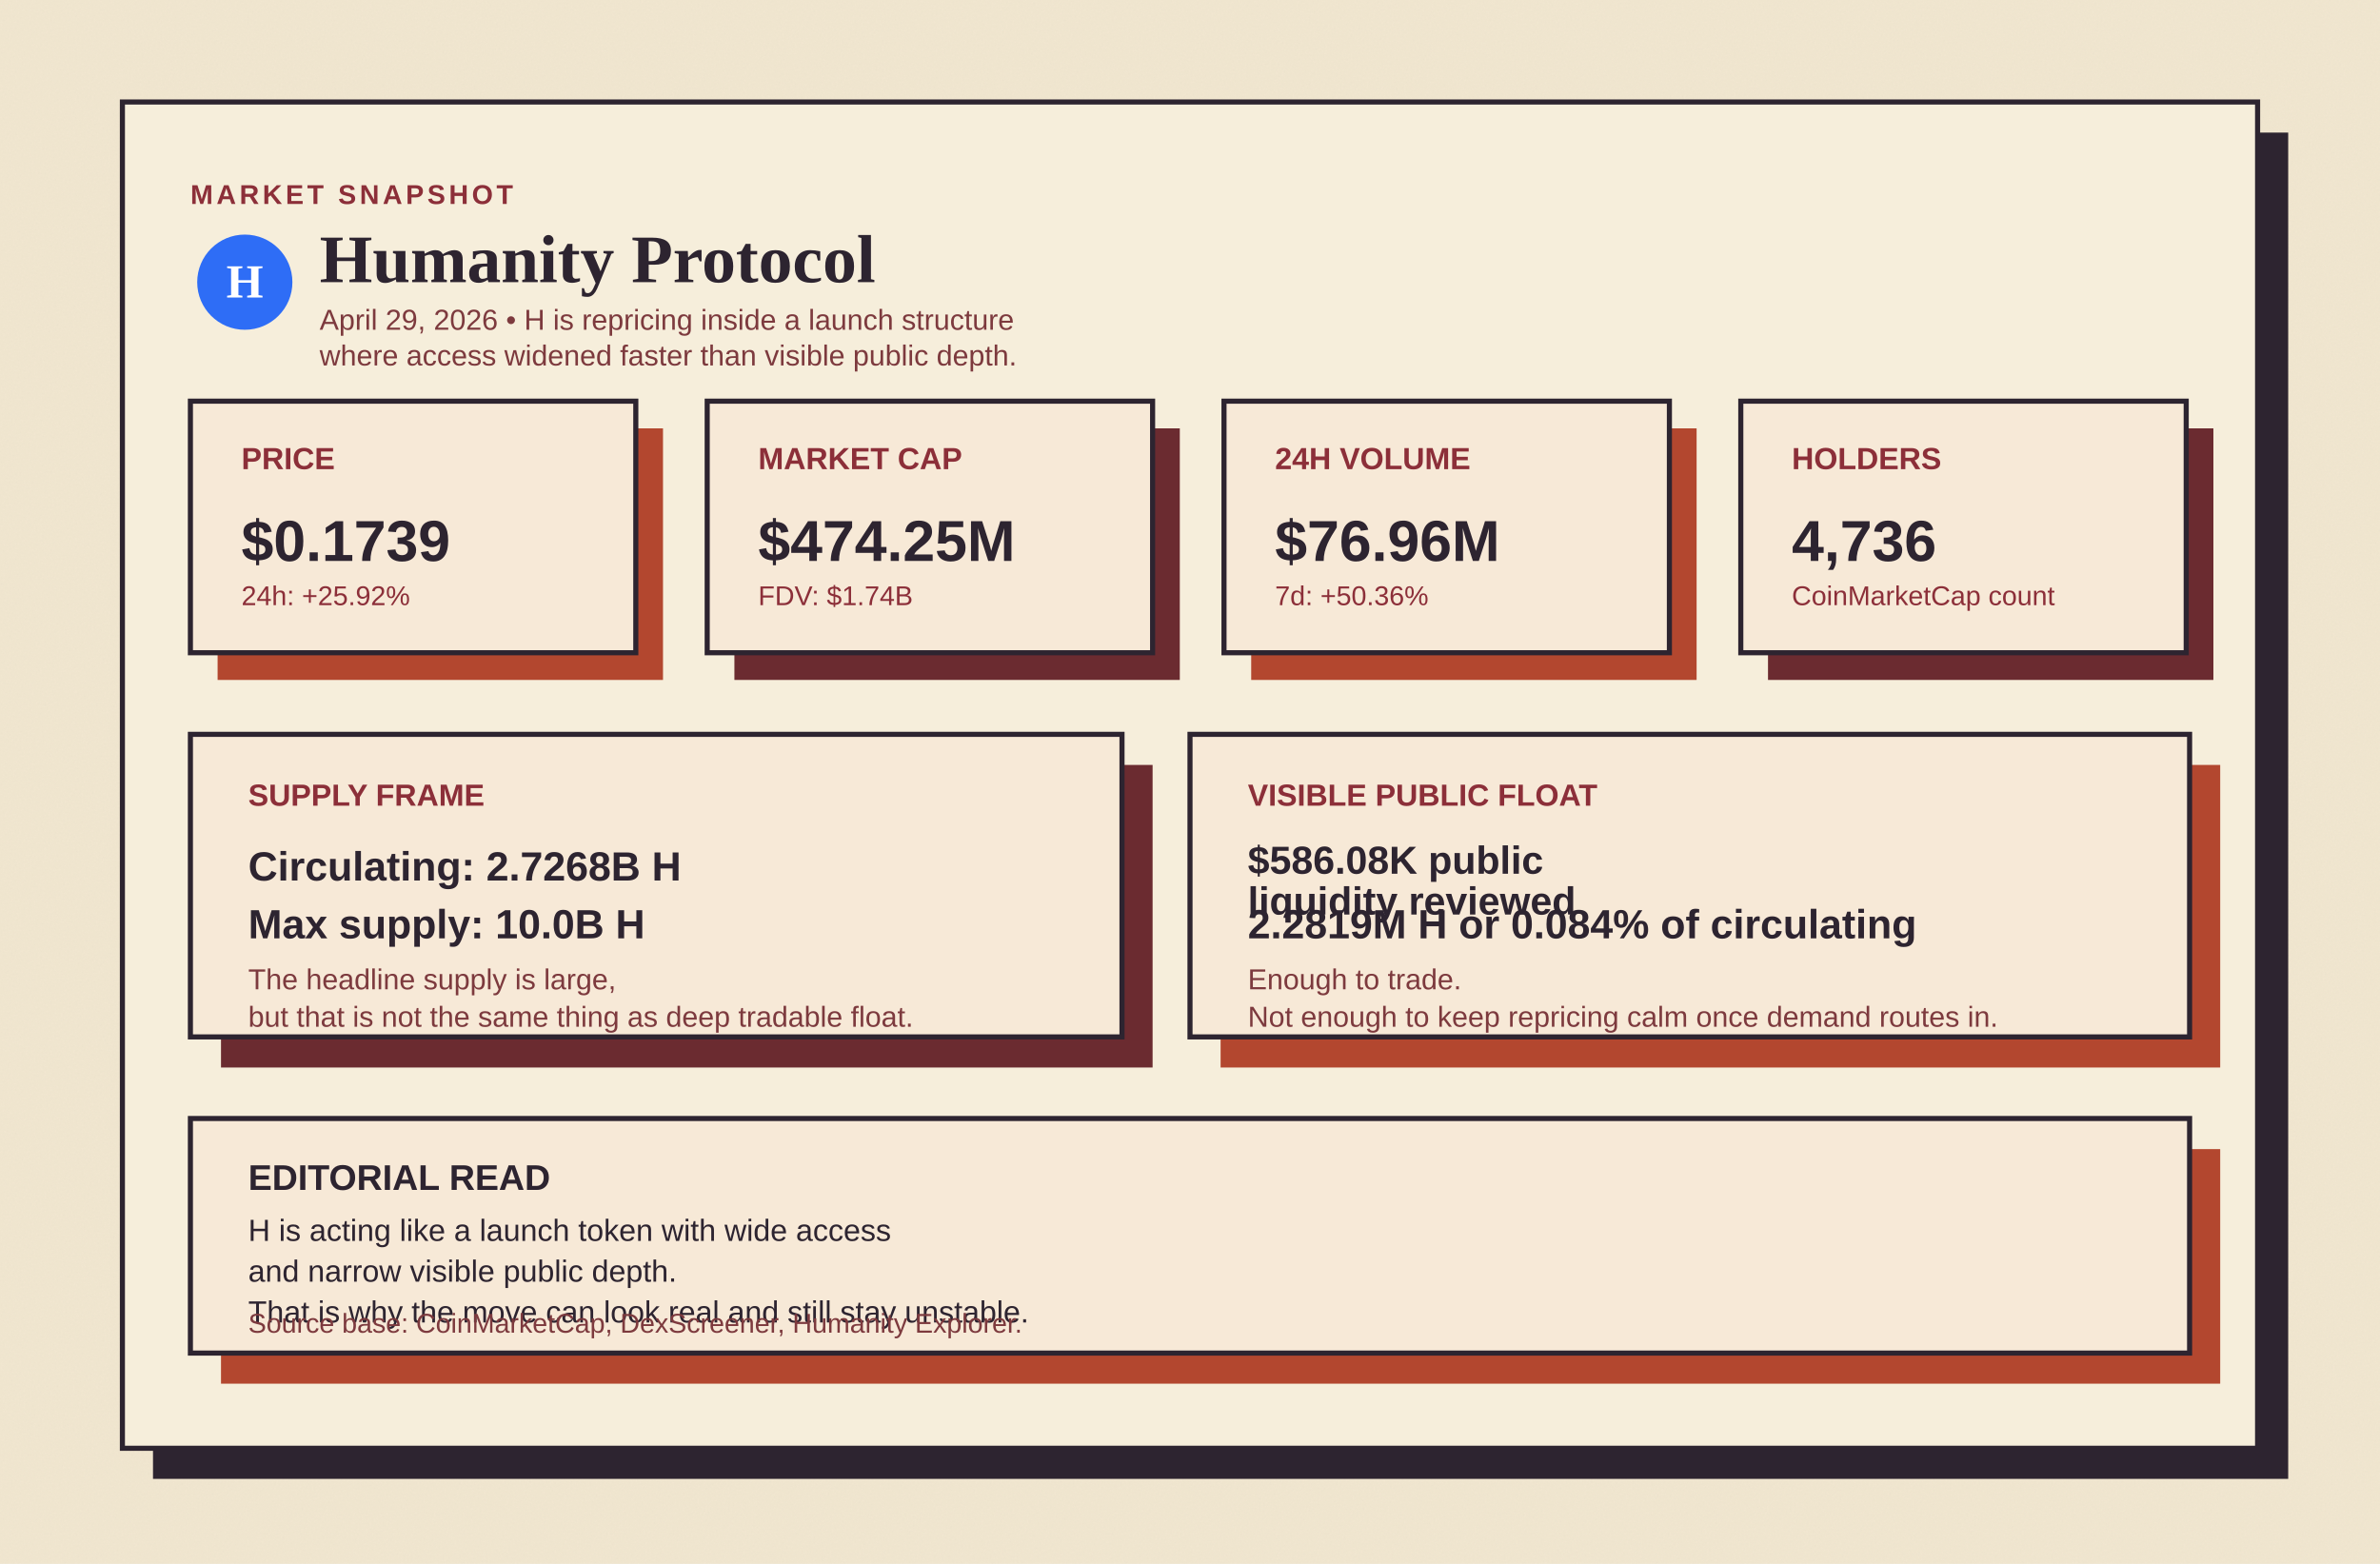
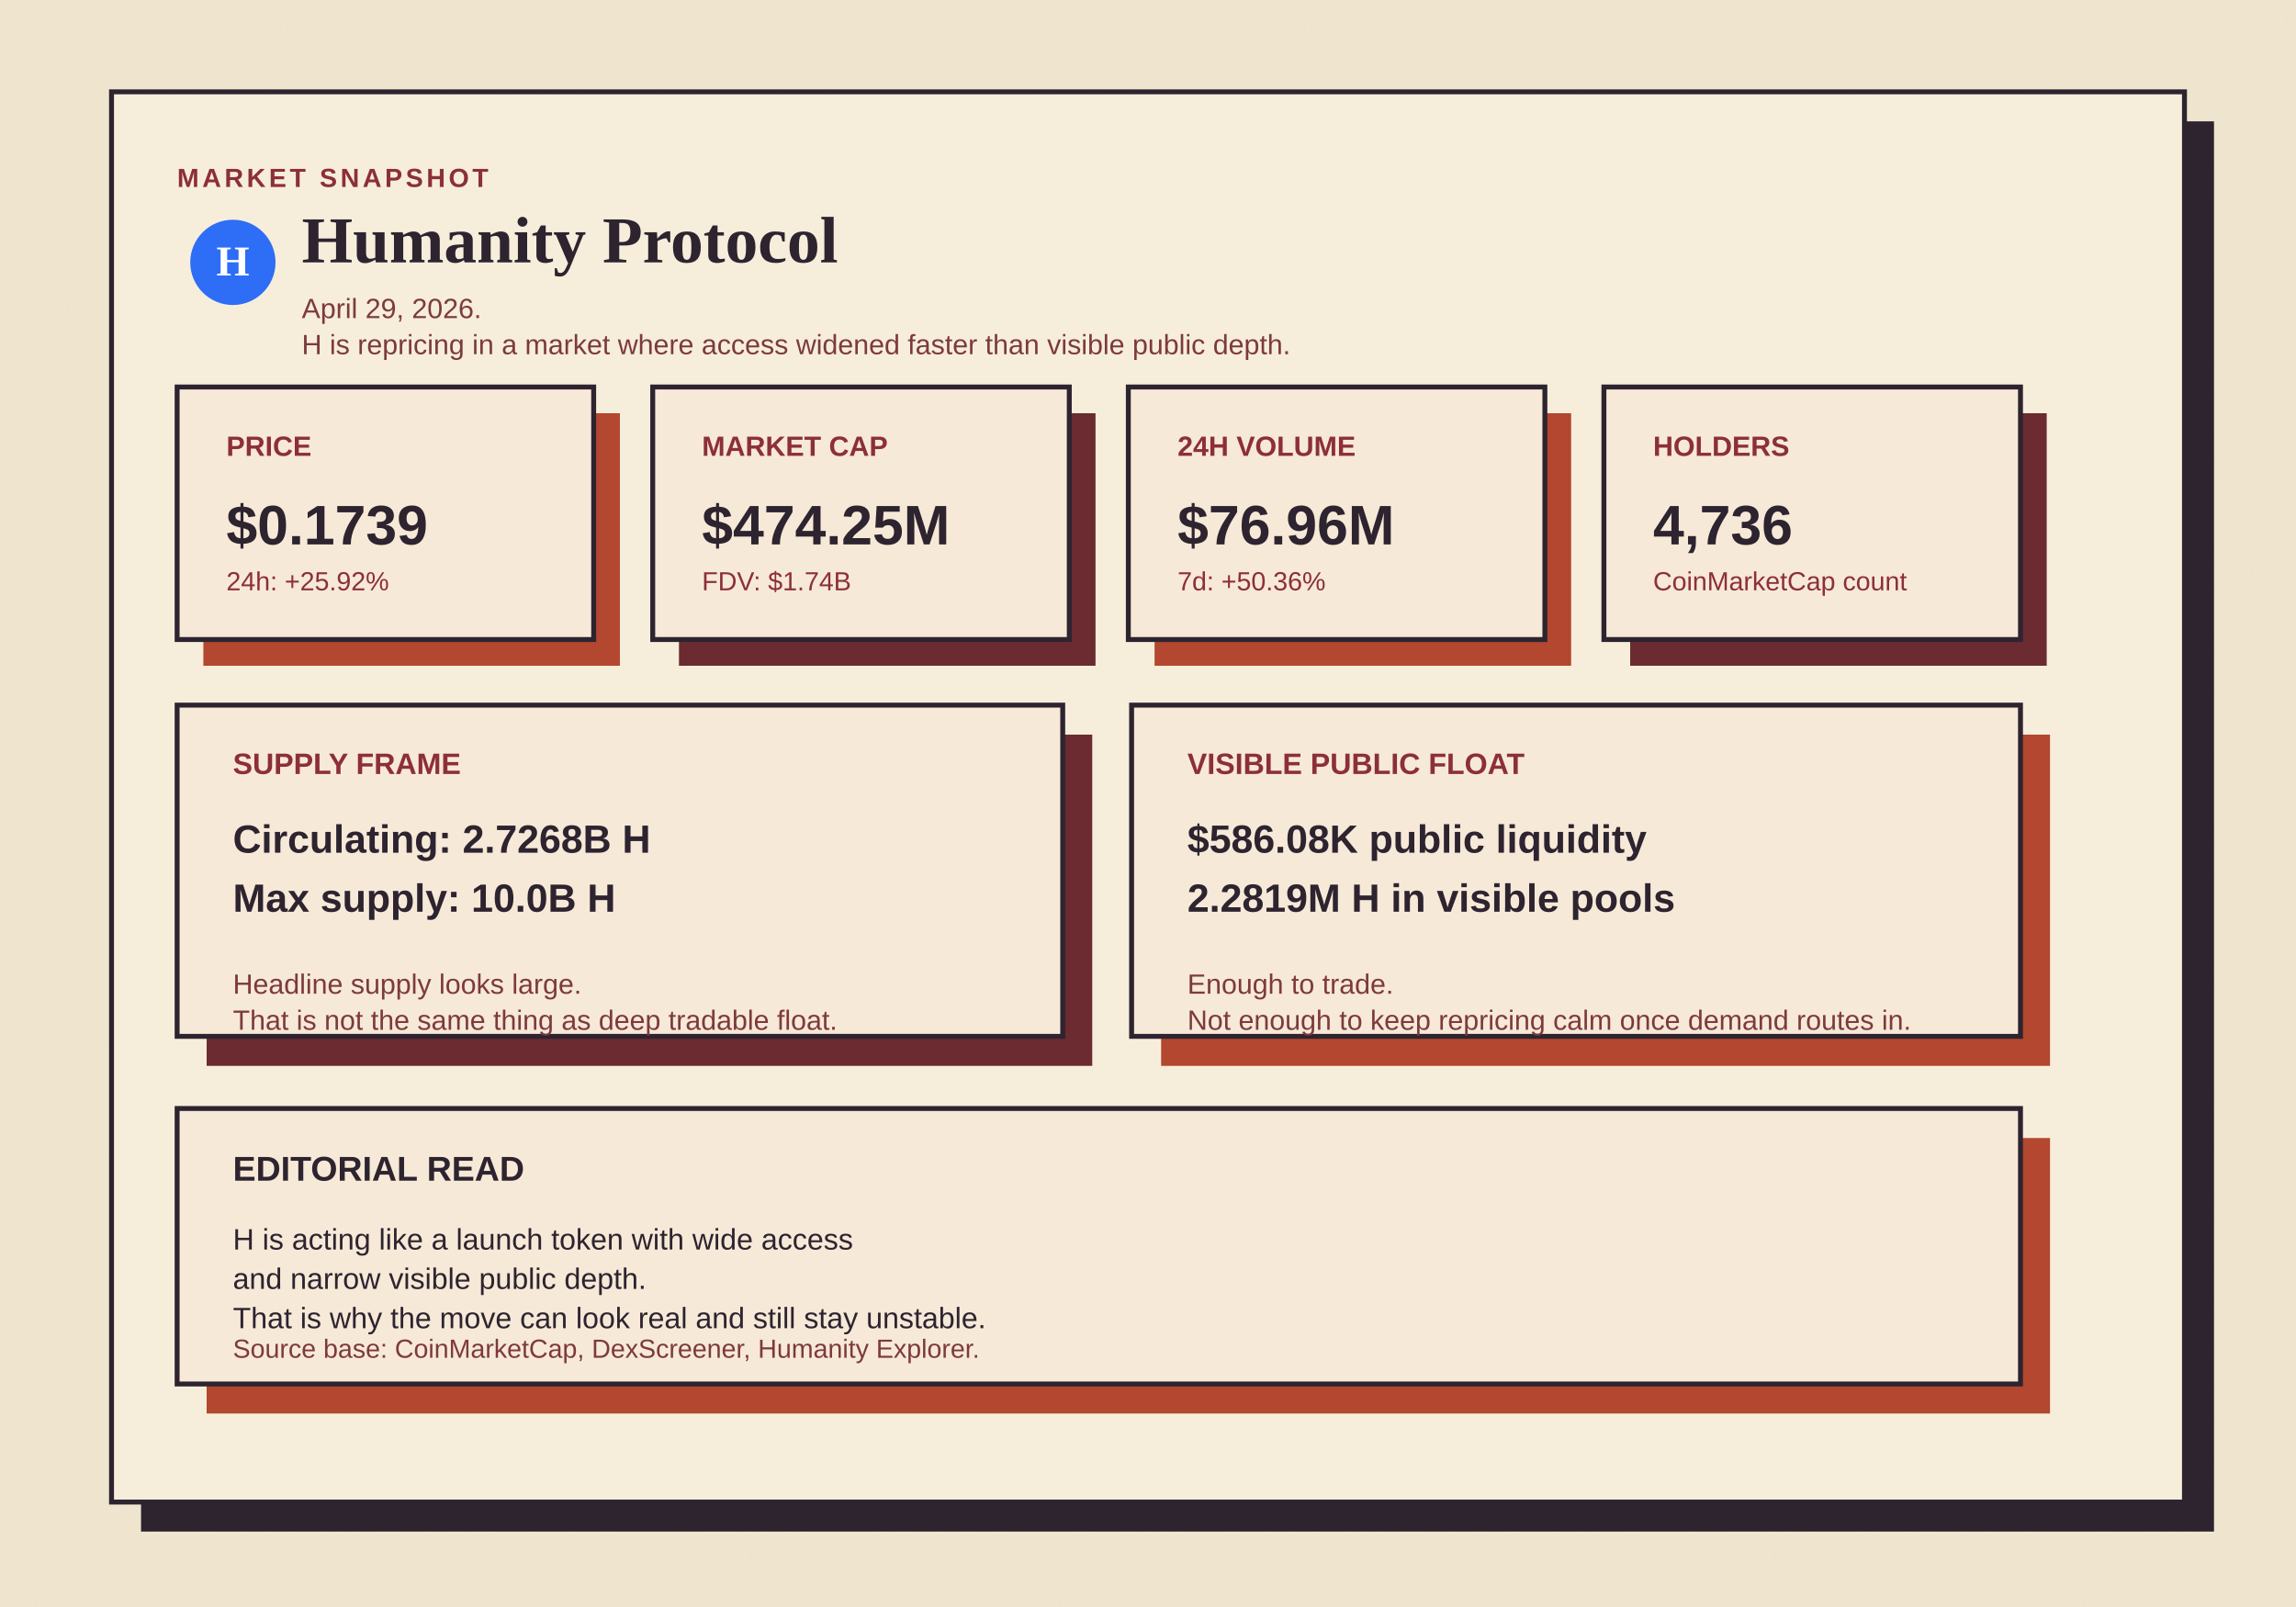
- <svg xmlns="http://www.w3.org/2000/svg" width="1400" height="920" viewBox="0 0 1400 920" fill="none" role="img" aria-labelledby="title desc">
+ <svg xmlns="http://www.w3.org/2000/svg" width="1400" height="980" viewBox="0 0 1400 980" fill="none" role="img" aria-labelledby="title desc">
  <defs>
    <filter id="grain" x="-20%" y="-20%" width="140%" height="140%">
      <feTurbulence type="fractalNoise" baseFrequency="0.82" numOctaves="2" stitchTiles="stitch" result="noise" />
      <feColorMatrix in="noise" type="saturate" values="0" />
      <feComponentTransfer>
        <feFuncA type="table" tableValues="0 0.05" />
      </feComponentTransfer>
    </filter>
  </defs>
-   <rect width="1400" height="920" fill="#F1E6CF" />
-   <rect width="1400" height="920" fill="#F1E6CF" filter="url(#grain)" />
-   <rect x="72" y="60" width="1256" height="792" fill="#F6EEDB" />
-   <rect x="90" y="78" width="1256" height="792" fill="#2D2430" />
-   <rect x="72" y="60" width="1256" height="792" fill="#F6EEDB" stroke="#2D2430" stroke-width="3" />
-   <text x="112" y="120" fill="#8C2F39" font-family="Arial, Helvetica, sans-serif" font-size="16" font-weight="700" letter-spacing="2">MARKET SNAPSHOT</text>
-   <circle cx="144" cy="166" r="28" fill="#2E6DF6" />
-   <text x="144" y="175" text-anchor="middle" fill="#FFFFFF" font-family="Georgia, 'Times New Roman', serif" font-size="28" font-weight="700">H</text>
-   <text x="188" y="166" fill="#2D2430" font-family="Georgia, 'Times New Roman', serif" font-size="40" font-weight="700">Humanity Protocol</text>
-   <text x="188" y="194" fill="#7D3A3E" font-family="Arial, Helvetica, sans-serif" font-size="17">
-     <tspan x="188" dy="0">April 29, 2026 • H is repricing inside a launch structure</tspan>
-     <tspan x="188" dy="21">where access widened faster than visible public depth.</tspan>
+   <rect width="1400" height="980" fill="#F1E6CF" />
+   <rect width="1400" height="980" fill="#F1E6CF" filter="url(#grain)" />
+   <rect x="68" y="56" width="1264" height="860" fill="#F6EEDB" />
+   <rect x="86" y="74" width="1264" height="860" fill="#2D2430" />
+   <rect x="68" y="56" width="1264" height="860" fill="#F6EEDB" stroke="#2D2430" stroke-width="3" />
+   <text x="108" y="114" fill="#8C2F39" font-family="Arial, Helvetica, sans-serif" font-size="16" font-weight="700" letter-spacing="2">MARKET SNAPSHOT</text>
+   <circle cx="142" cy="160" r="26" fill="#2E6DF6" />
+   <text x="142" y="168" text-anchor="middle" fill="#FFFFFF" font-family="Georgia, 'Times New Roman', serif" font-size="26" font-weight="700">H</text>
+   <text x="184" y="160" fill="#2D2430" font-family="Georgia, 'Times New Roman', serif" font-size="40" font-weight="700">Humanity Protocol</text>
+   <text x="184" y="194" fill="#7D3A3E" font-family="Arial, Helvetica, sans-serif" font-size="17">
+     <tspan x="184" dy="0">April 29, 2026.</tspan>
+     <tspan x="184" dy="22">H is repricing in a market where access widened faster than visible public depth.</tspan>
  </text>
-   <rect x="112" y="236" width="262" height="148" fill="#E7A0A4" />
-   <rect x="128" y="252" width="262" height="148" fill="#B3472F" />
-   <rect x="112" y="236" width="262" height="148" fill="#F7E9D7" stroke="#2D2430" stroke-width="3" />
-   <text x="142" y="276" fill="#8C2F39" font-family="Arial, Helvetica, sans-serif" font-size="18" font-weight="700">PRICE</text>
-   <text x="142" y="330" fill="#2D2430" font-family="Arial, Helvetica, sans-serif" font-size="34" font-weight="700">$0.1739</text>
-   <text x="142" y="356" fill="#8C2F39" font-family="Arial, Helvetica, sans-serif" font-size="16">24h: +25.92%</text>
-   <rect x="416" y="236" width="262" height="148" fill="#D98858" />
-   <rect x="432" y="252" width="262" height="148" fill="#6B2B30" />
-   <rect x="416" y="236" width="262" height="148" fill="#F7E9D7" stroke="#2D2430" stroke-width="3" />
-   <text x="446" y="276" fill="#8C2F39" font-family="Arial, Helvetica, sans-serif" font-size="18" font-weight="700">MARKET CAP</text>
-   <text x="446" y="330" fill="#2D2430" font-family="Arial, Helvetica, sans-serif" font-size="34" font-weight="700">$474.25M</text>
-   <text x="446" y="356" fill="#8C2F39" font-family="Arial, Helvetica, sans-serif" font-size="16">FDV: $1.74B</text>
-   <rect x="720" y="236" width="262" height="148" fill="#E7A0A4" />
-   <rect x="736" y="252" width="262" height="148" fill="#B3472F" />
-   <rect x="720" y="236" width="262" height="148" fill="#F7E9D7" stroke="#2D2430" stroke-width="3" />
-   <text x="750" y="276" fill="#8C2F39" font-family="Arial, Helvetica, sans-serif" font-size="18" font-weight="700">24H VOLUME</text>
-   <text x="750" y="330" fill="#2D2430" font-family="Arial, Helvetica, sans-serif" font-size="34" font-weight="700">$76.96M</text>
-   <text x="750" y="356" fill="#8C2F39" font-family="Arial, Helvetica, sans-serif" font-size="16">7d: +50.36%</text>
-   <rect x="1024" y="236" width="262" height="148" fill="#D98858" />
-   <rect x="1040" y="252" width="262" height="148" fill="#6B2B30" />
-   <rect x="1024" y="236" width="262" height="148" fill="#F7E9D7" stroke="#2D2430" stroke-width="3" />
-   <text x="1054" y="276" fill="#8C2F39" font-family="Arial, Helvetica, sans-serif" font-size="18" font-weight="700">HOLDERS</text>
-   <text x="1054" y="330" fill="#2D2430" font-family="Arial, Helvetica, sans-serif" font-size="34" font-weight="700">4,736</text>
-   <text x="1054" y="356" fill="#8C2F39" font-family="Arial, Helvetica, sans-serif" font-size="16">CoinMarketCap count</text>
-   <rect x="112" y="432" width="548" height="178" fill="#D98858" />
-   <rect x="130" y="450" width="548" height="178" fill="#6B2B30" />
-   <rect x="112" y="432" width="548" height="178" fill="#F7E9D7" stroke="#2D2430" stroke-width="3" />
-   <text x="146" y="474" fill="#8C2F39" font-family="Arial, Helvetica, sans-serif" font-size="18" font-weight="700">SUPPLY FRAME</text>
-   <text x="146" y="518" fill="#2D2430" font-family="Arial, Helvetica, sans-serif" font-size="24" font-weight="700">Circulating: 2.7268B H</text>
-   <text x="146" y="552" fill="#2D2430" font-family="Arial, Helvetica, sans-serif" font-size="24" font-weight="700">Max supply: 10.0B H</text>
-   <text x="146" y="582" fill="#7D3A3E" font-family="Arial, Helvetica, sans-serif" font-size="17">
-     <tspan x="146" dy="0">The headline supply is large,</tspan>
-     <tspan x="146" dy="22">but that is not the same thing as deep tradable float.</tspan>
+   <rect x="108" y="236" width="254" height="154" fill="#E7A0A4" />
+   <rect x="124" y="252" width="254" height="154" fill="#B3472F" />
+   <rect x="108" y="236" width="254" height="154" fill="#F7E9D7" stroke="#2D2430" stroke-width="3" />
+   <text x="138" y="278" fill="#8C2F39" font-family="Arial, Helvetica, sans-serif" font-size="17" font-weight="700">PRICE</text>
+   <text x="138" y="332" fill="#2D2430" font-family="Arial, Helvetica, sans-serif" font-size="34" font-weight="700">$0.1739</text>
+   <text x="138" y="360" fill="#8C2F39" font-family="Arial, Helvetica, sans-serif" font-size="16">24h: +25.92%</text>
+   <rect x="398" y="236" width="254" height="154" fill="#D98858" />
+   <rect x="414" y="252" width="254" height="154" fill="#6B2B30" />
+   <rect x="398" y="236" width="254" height="154" fill="#F7E9D7" stroke="#2D2430" stroke-width="3" />
+   <text x="428" y="278" fill="#8C2F39" font-family="Arial, Helvetica, sans-serif" font-size="17" font-weight="700">MARKET CAP</text>
+   <text x="428" y="332" fill="#2D2430" font-family="Arial, Helvetica, sans-serif" font-size="34" font-weight="700">$474.25M</text>
+   <text x="428" y="360" fill="#8C2F39" font-family="Arial, Helvetica, sans-serif" font-size="16">FDV: $1.74B</text>
+   <rect x="688" y="236" width="254" height="154" fill="#E7A0A4" />
+   <rect x="704" y="252" width="254" height="154" fill="#B3472F" />
+   <rect x="688" y="236" width="254" height="154" fill="#F7E9D7" stroke="#2D2430" stroke-width="3" />
+   <text x="718" y="278" fill="#8C2F39" font-family="Arial, Helvetica, sans-serif" font-size="17" font-weight="700">24H VOLUME</text>
+   <text x="718" y="332" fill="#2D2430" font-family="Arial, Helvetica, sans-serif" font-size="34" font-weight="700">$76.96M</text>
+   <text x="718" y="360" fill="#8C2F39" font-family="Arial, Helvetica, sans-serif" font-size="16">7d: +50.36%</text>
+   <rect x="978" y="236" width="254" height="154" fill="#D98858" />
+   <rect x="994" y="252" width="254" height="154" fill="#6B2B30" />
+   <rect x="978" y="236" width="254" height="154" fill="#F7E9D7" stroke="#2D2430" stroke-width="3" />
+   <text x="1008" y="278" fill="#8C2F39" font-family="Arial, Helvetica, sans-serif" font-size="17" font-weight="700">HOLDERS</text>
+   <text x="1008" y="332" fill="#2D2430" font-family="Arial, Helvetica, sans-serif" font-size="34" font-weight="700">4,736</text>
+   <text x="1008" y="360" fill="#8C2F39" font-family="Arial, Helvetica, sans-serif" font-size="16">CoinMarketCap count</text>
+   <rect x="108" y="430" width="540" height="202" fill="#D98858" />
+   <rect x="126" y="448" width="540" height="202" fill="#6B2B30" />
+   <rect x="108" y="430" width="540" height="202" fill="#F7E9D7" stroke="#2D2430" stroke-width="3" />
+   <text x="142" y="472" fill="#8C2F39" font-family="Arial, Helvetica, sans-serif" font-size="18" font-weight="700">SUPPLY FRAME</text>
+   <text x="142" y="520" fill="#2D2430" font-family="Arial, Helvetica, sans-serif" font-size="24" font-weight="700">Circulating: 2.7268B H</text>
+   <text x="142" y="556" fill="#2D2430" font-family="Arial, Helvetica, sans-serif" font-size="24" font-weight="700">Max supply: 10.0B H</text>
+   <text x="142" y="606" fill="#7D3A3E" font-family="Arial, Helvetica, sans-serif" font-size="17">
+     <tspan x="142" dy="0">Headline supply looks large.</tspan>
+     <tspan x="142" dy="22">That is not the same thing as deep tradable float.</tspan>
  </text>
-   <rect x="700" y="432" width="588" height="178" fill="#E7A0A4" />
-   <rect x="718" y="450" width="588" height="178" fill="#B3472F" />
-   <rect x="700" y="432" width="588" height="178" fill="#F7E9D7" stroke="#2D2430" stroke-width="3" />
-   <text x="734" y="474" fill="#8C2F39" font-family="Arial, Helvetica, sans-serif" font-size="18" font-weight="700">VISIBLE PUBLIC FLOAT</text>
-   <text x="734" y="514" fill="#2D2430" font-family="Arial, Helvetica, sans-serif" font-size="23" font-weight="700">
-     <tspan x="734" dy="0">$586.08K public</tspan>
-     <tspan x="734" dy="24">liquidity reviewed</tspan>
+   <rect x="690" y="430" width="542" height="202" fill="#E7A0A4" />
+   <rect x="708" y="448" width="542" height="202" fill="#B3472F" />
+   <rect x="690" y="430" width="542" height="202" fill="#F7E9D7" stroke="#2D2430" stroke-width="3" />
+   <text x="724" y="472" fill="#8C2F39" font-family="Arial, Helvetica, sans-serif" font-size="18" font-weight="700">VISIBLE PUBLIC FLOAT</text>
+   <text x="724" y="520" fill="#2D2430" font-family="Arial, Helvetica, sans-serif" font-size="24" font-weight="700">$586.08K public liquidity</text>
+   <text x="724" y="556" fill="#2D2430" font-family="Arial, Helvetica, sans-serif" font-size="24" font-weight="700">2.2819M H in visible pools</text>
+   <text x="724" y="606" fill="#7D3A3E" font-family="Arial, Helvetica, sans-serif" font-size="17">
+     <tspan x="724" dy="0">Enough to trade.</tspan>
+     <tspan x="724" dy="22">Not enough to keep repricing calm once demand routes in.</tspan>
  </text>
-   <text x="734" y="552" fill="#2D2430" font-family="Arial, Helvetica, sans-serif" font-size="24" font-weight="700">2.2819M H or 0.084% of circulating</text>
-   <text x="734" y="582" fill="#7D3A3E" font-family="Arial, Helvetica, sans-serif" font-size="17">
-     <tspan x="734" dy="0">Enough to trade.</tspan>
-     <tspan x="734" dy="22">Not enough to keep repricing calm once demand routes in.</tspan>
+   <rect x="108" y="676" width="1124" height="168" fill="#E7A0A4" />
+   <rect x="126" y="694" width="1124" height="168" fill="#B3472F" />
+   <rect x="108" y="676" width="1124" height="168" fill="#F7E9D7" stroke="#2D2430" stroke-width="3" />
+   <text x="142" y="720" fill="#2D2430" font-family="Arial, Helvetica, sans-serif" font-size="21" font-weight="700">EDITORIAL READ</text>
+   <text x="142" y="762" fill="#2D2430" font-family="Arial, Helvetica, sans-serif" font-size="18">
+     <tspan x="142" dy="0">H is acting like a launch token with wide access</tspan>
+     <tspan x="142" dy="24">and narrow visible public depth.</tspan>
+     <tspan x="142" dy="24">That is why the move can look real and still stay unstable.</tspan>
  </text>
-   <rect x="112" y="658" width="1176" height="138" fill="#E7A0A4" />
-   <rect x="130" y="676" width="1176" height="138" fill="#B3472F" />
-   <rect x="112" y="658" width="1176" height="138" fill="#F7E9D7" stroke="#2D2430" stroke-width="3" />
-   <text x="146" y="700" fill="#2D2430" font-family="Arial, Helvetica, sans-serif" font-size="21" font-weight="700">EDITORIAL READ</text>
-   <text x="146" y="730" fill="#2D2430" font-family="Arial, Helvetica, sans-serif" font-size="18">
-     <tspan x="146" dy="0">H is acting like a launch token with wide access</tspan>
-     <tspan x="146" dy="24">and narrow visible public depth.</tspan>
-     <tspan x="146" dy="24">That is why the move can look real and still stay unstable.</tspan>
-   </text>
-   <text x="146" y="784" fill="#7D3A3E" font-family="Arial, Helvetica, sans-serif" font-size="16">Source base: CoinMarketCap, DexScreener, Humanity Explorer.</text>
+   <text x="142" y="828" fill="#7D3A3E" font-family="Arial, Helvetica, sans-serif" font-size="16">Source base: CoinMarketCap, DexScreener, Humanity Explorer.</text>
</svg>
